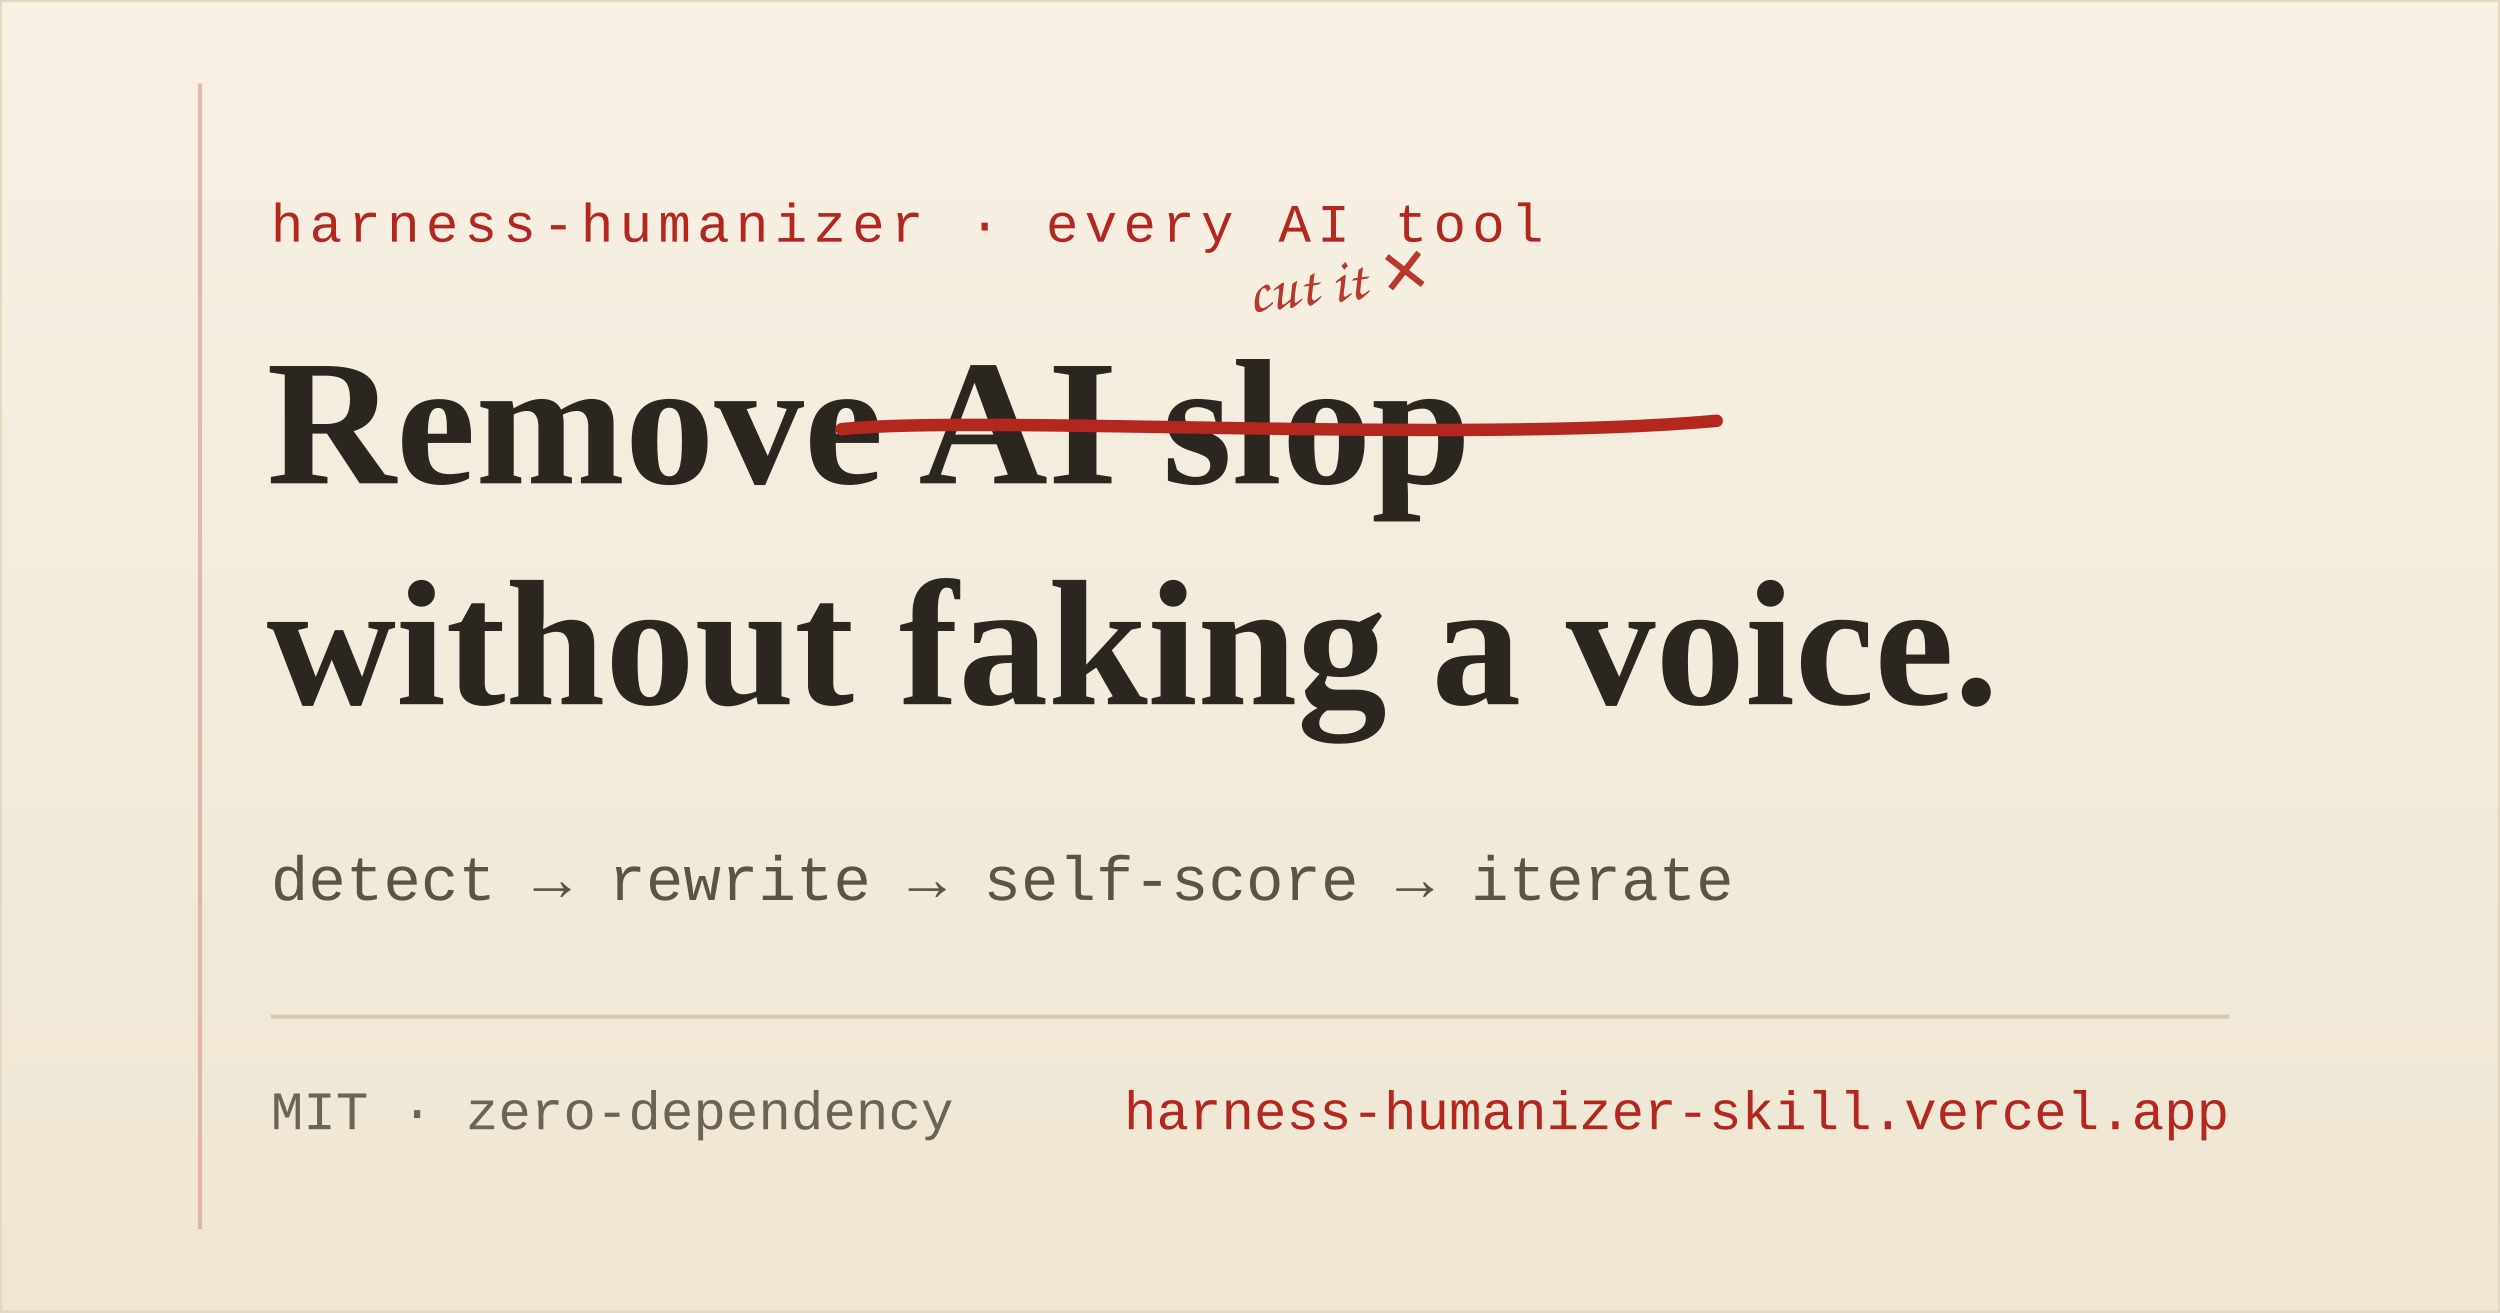
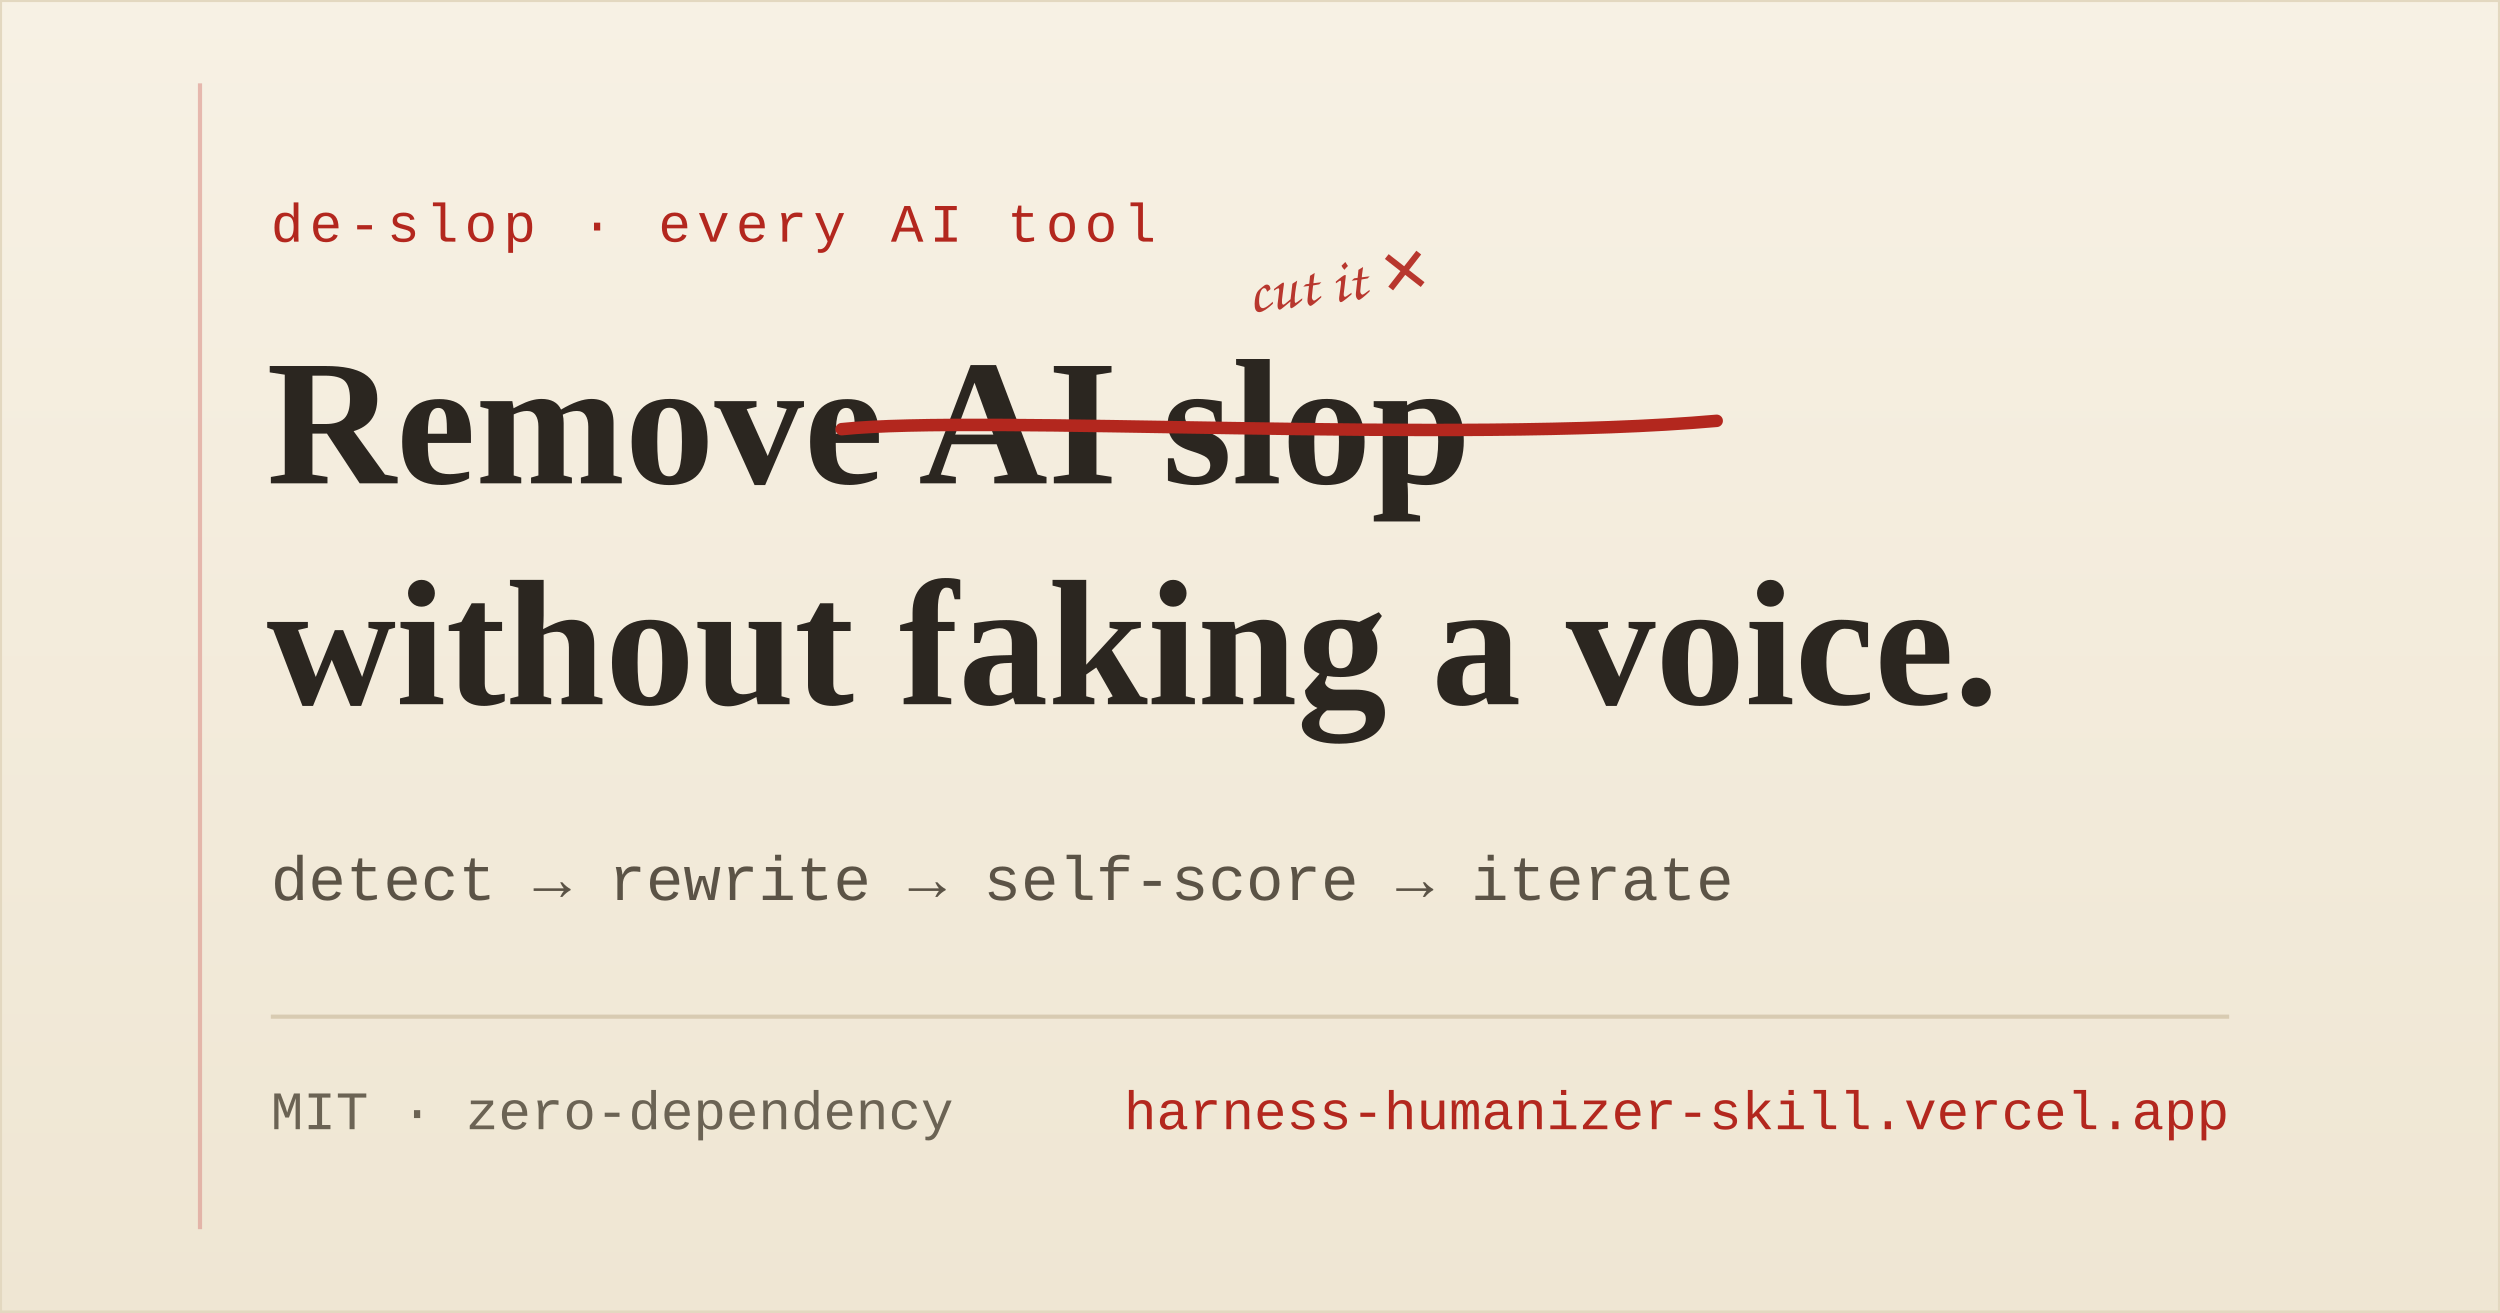
<svg xmlns="http://www.w3.org/2000/svg" width="1200" height="630" viewBox="0 0 1200 630">
  <defs>
    <linearGradient id="paper" x1="0" y1="0" x2="0" y2="1">
      <stop offset="0" stop-color="#f7f1e4" />
      <stop offset="1" stop-color="#efe6d3" />
    </linearGradient>
  </defs>
  <rect width="1200" height="630" fill="url(#paper)" />
  <rect width="1200" height="630" fill="none" stroke="#e3d8c0" stroke-width="2" />
  <line x1="96" y1="40" x2="96" y2="590" stroke="#d98b84" stroke-width="2" opacity="0.55" />
-   <text x="130" y="116" font-family="'IBM Plex Mono','Courier New',monospace" font-size="26" letter-spacing="3" fill="#b3271e">harness-humanizer · every AI tool</text>
+   <text x="130" y="116" font-family="'IBM Plex Mono','Courier New',monospace" font-size="26" letter-spacing="3" fill="#b3271e">de-slop · every AI tool</text>
  <text x="128" y="232" font-family="Georgia,'Times New Roman',serif" font-size="86" font-weight="700" fill="#2b2620">Remove AI slop</text>
  <path d="M 404 206 C 470 199, 700 213, 824 202" stroke="#b3271e" stroke-width="6" fill="none" stroke-linecap="round" />
  <text x="128" y="338" font-family="Georgia,'Times New Roman',serif" font-size="86" font-weight="700" fill="#2b2620">without faking a voice.</text>
  <text x="600" y="150" font-family="'Comic Sans MS','Segoe Print',cursive" font-size="30" fill="#b3271e" transform="rotate(-7 600 150)" opacity="0.92">cut it ✕</text>
  <text x="130" y="432" font-family="'IBM Plex Mono','Courier New',monospace" font-size="30" fill="#5b5346">detect → rewrite → self-score → iterate</text>
  <line x1="130" y1="488" x2="1070" y2="488" stroke="#d8cbb2" stroke-width="2" />
  <text x="130" y="542" font-family="'IBM Plex Mono','Courier New',monospace" font-size="26" fill="#6b6354">MIT · zero-dependency</text>
  <text x="1070" y="542" text-anchor="end" font-family="'IBM Plex Mono','Courier New',monospace" font-size="26" fill="#b3271e">harness-humanizer-skill.vercel.app</text>
</svg>
